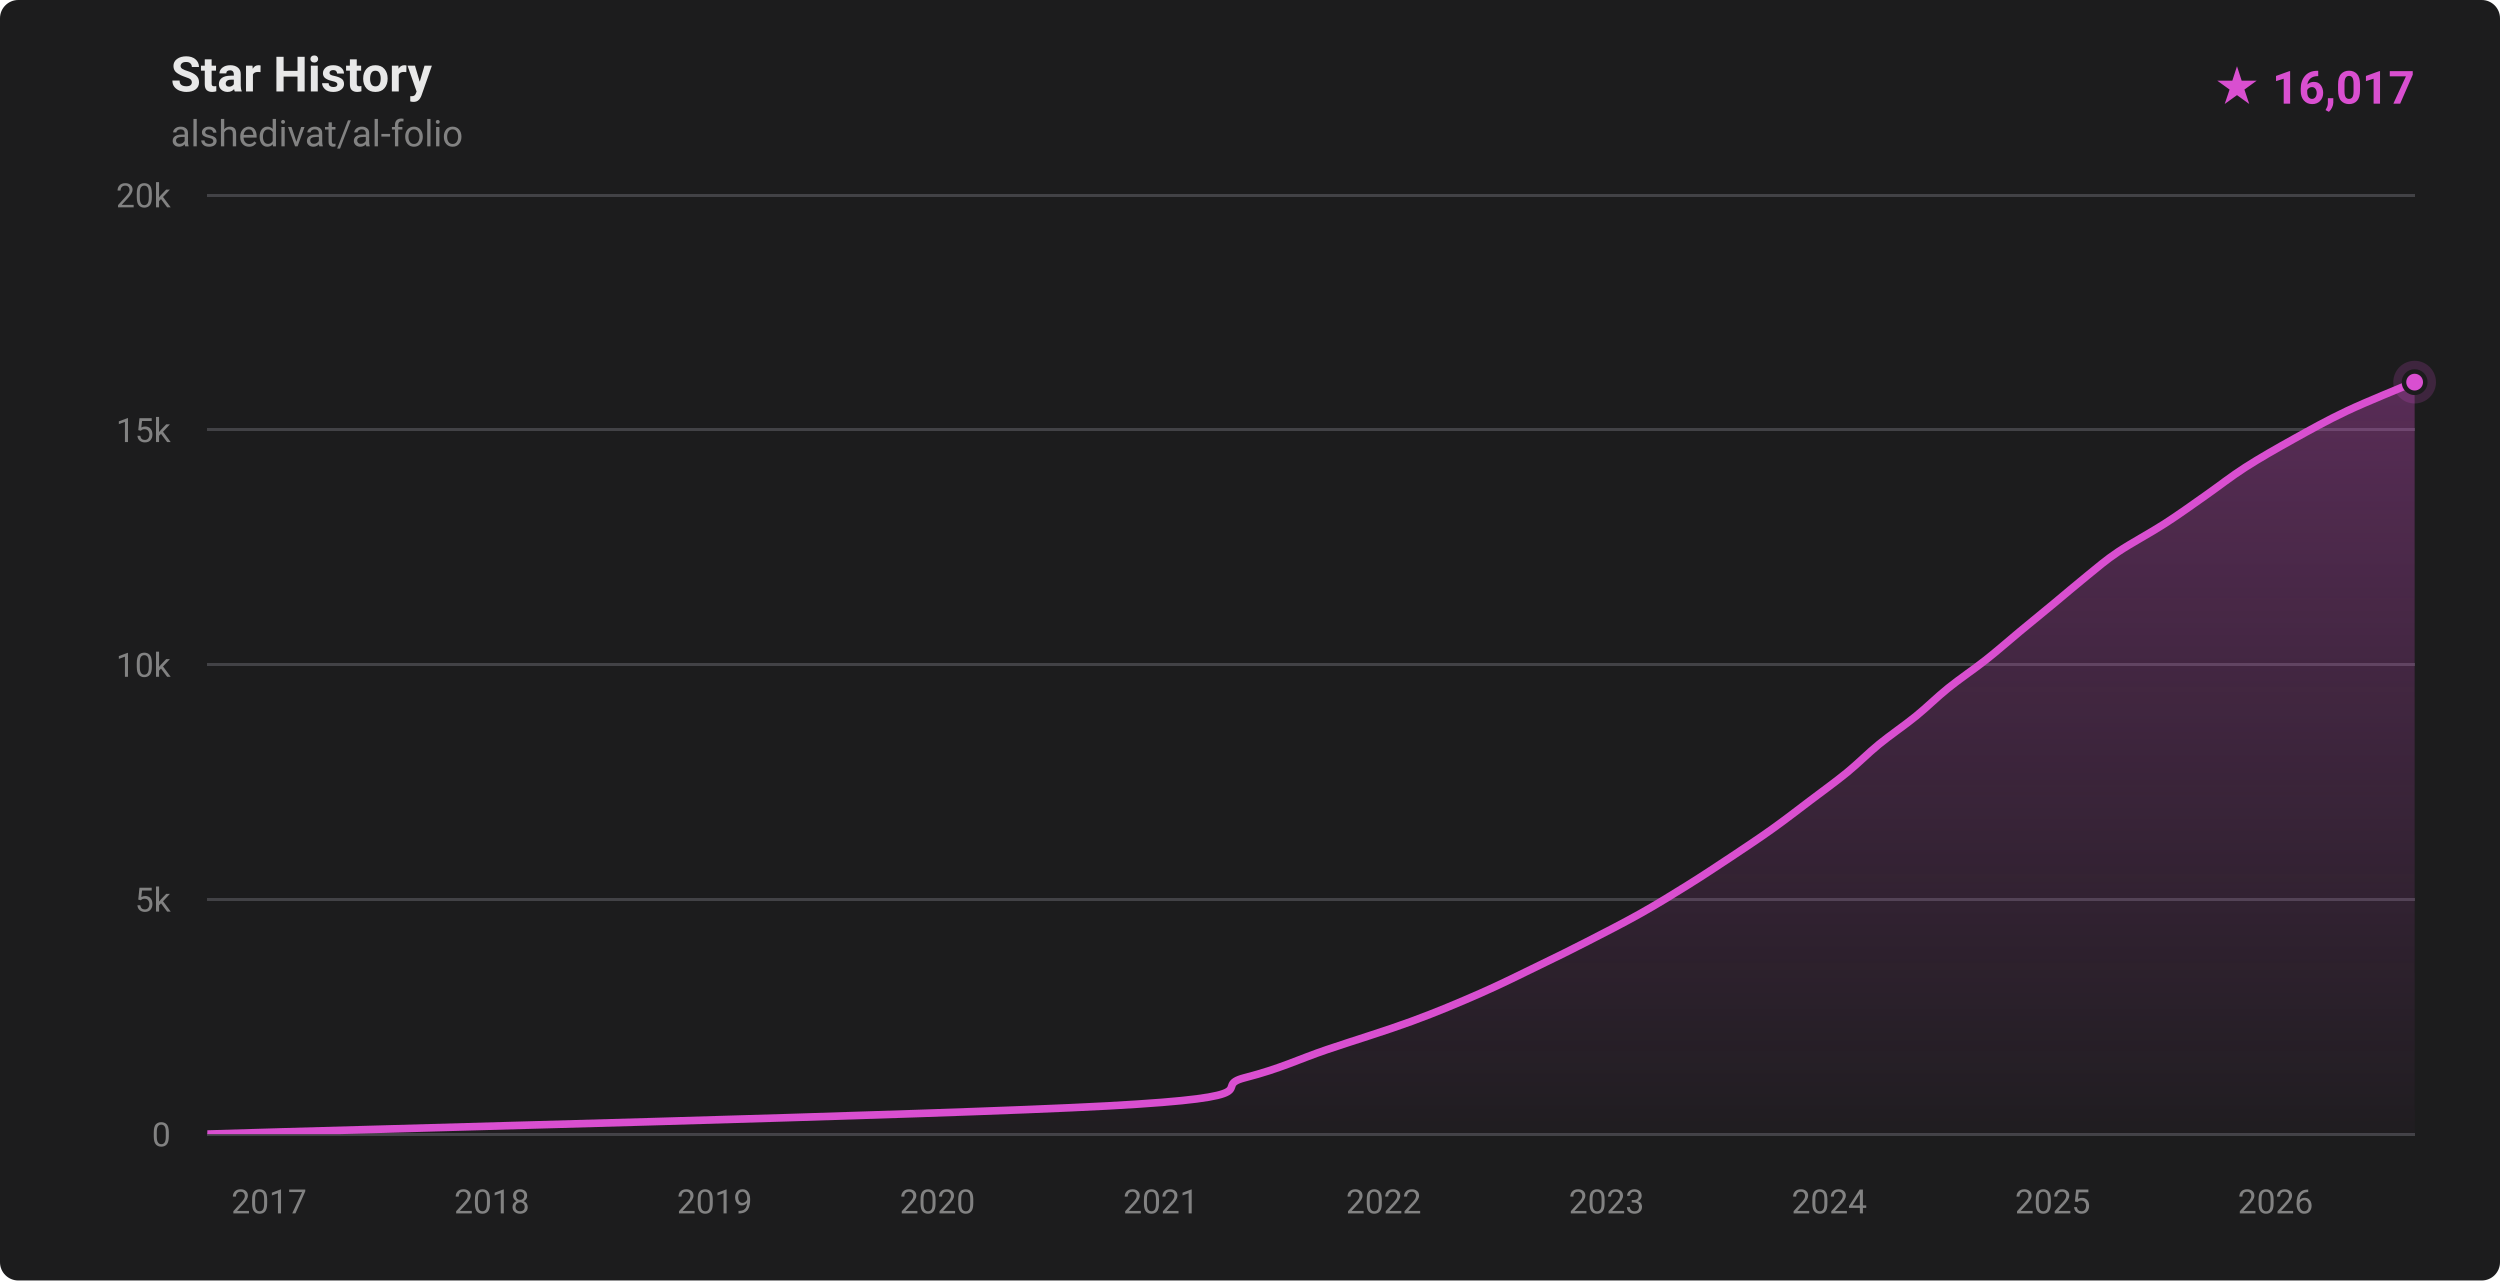
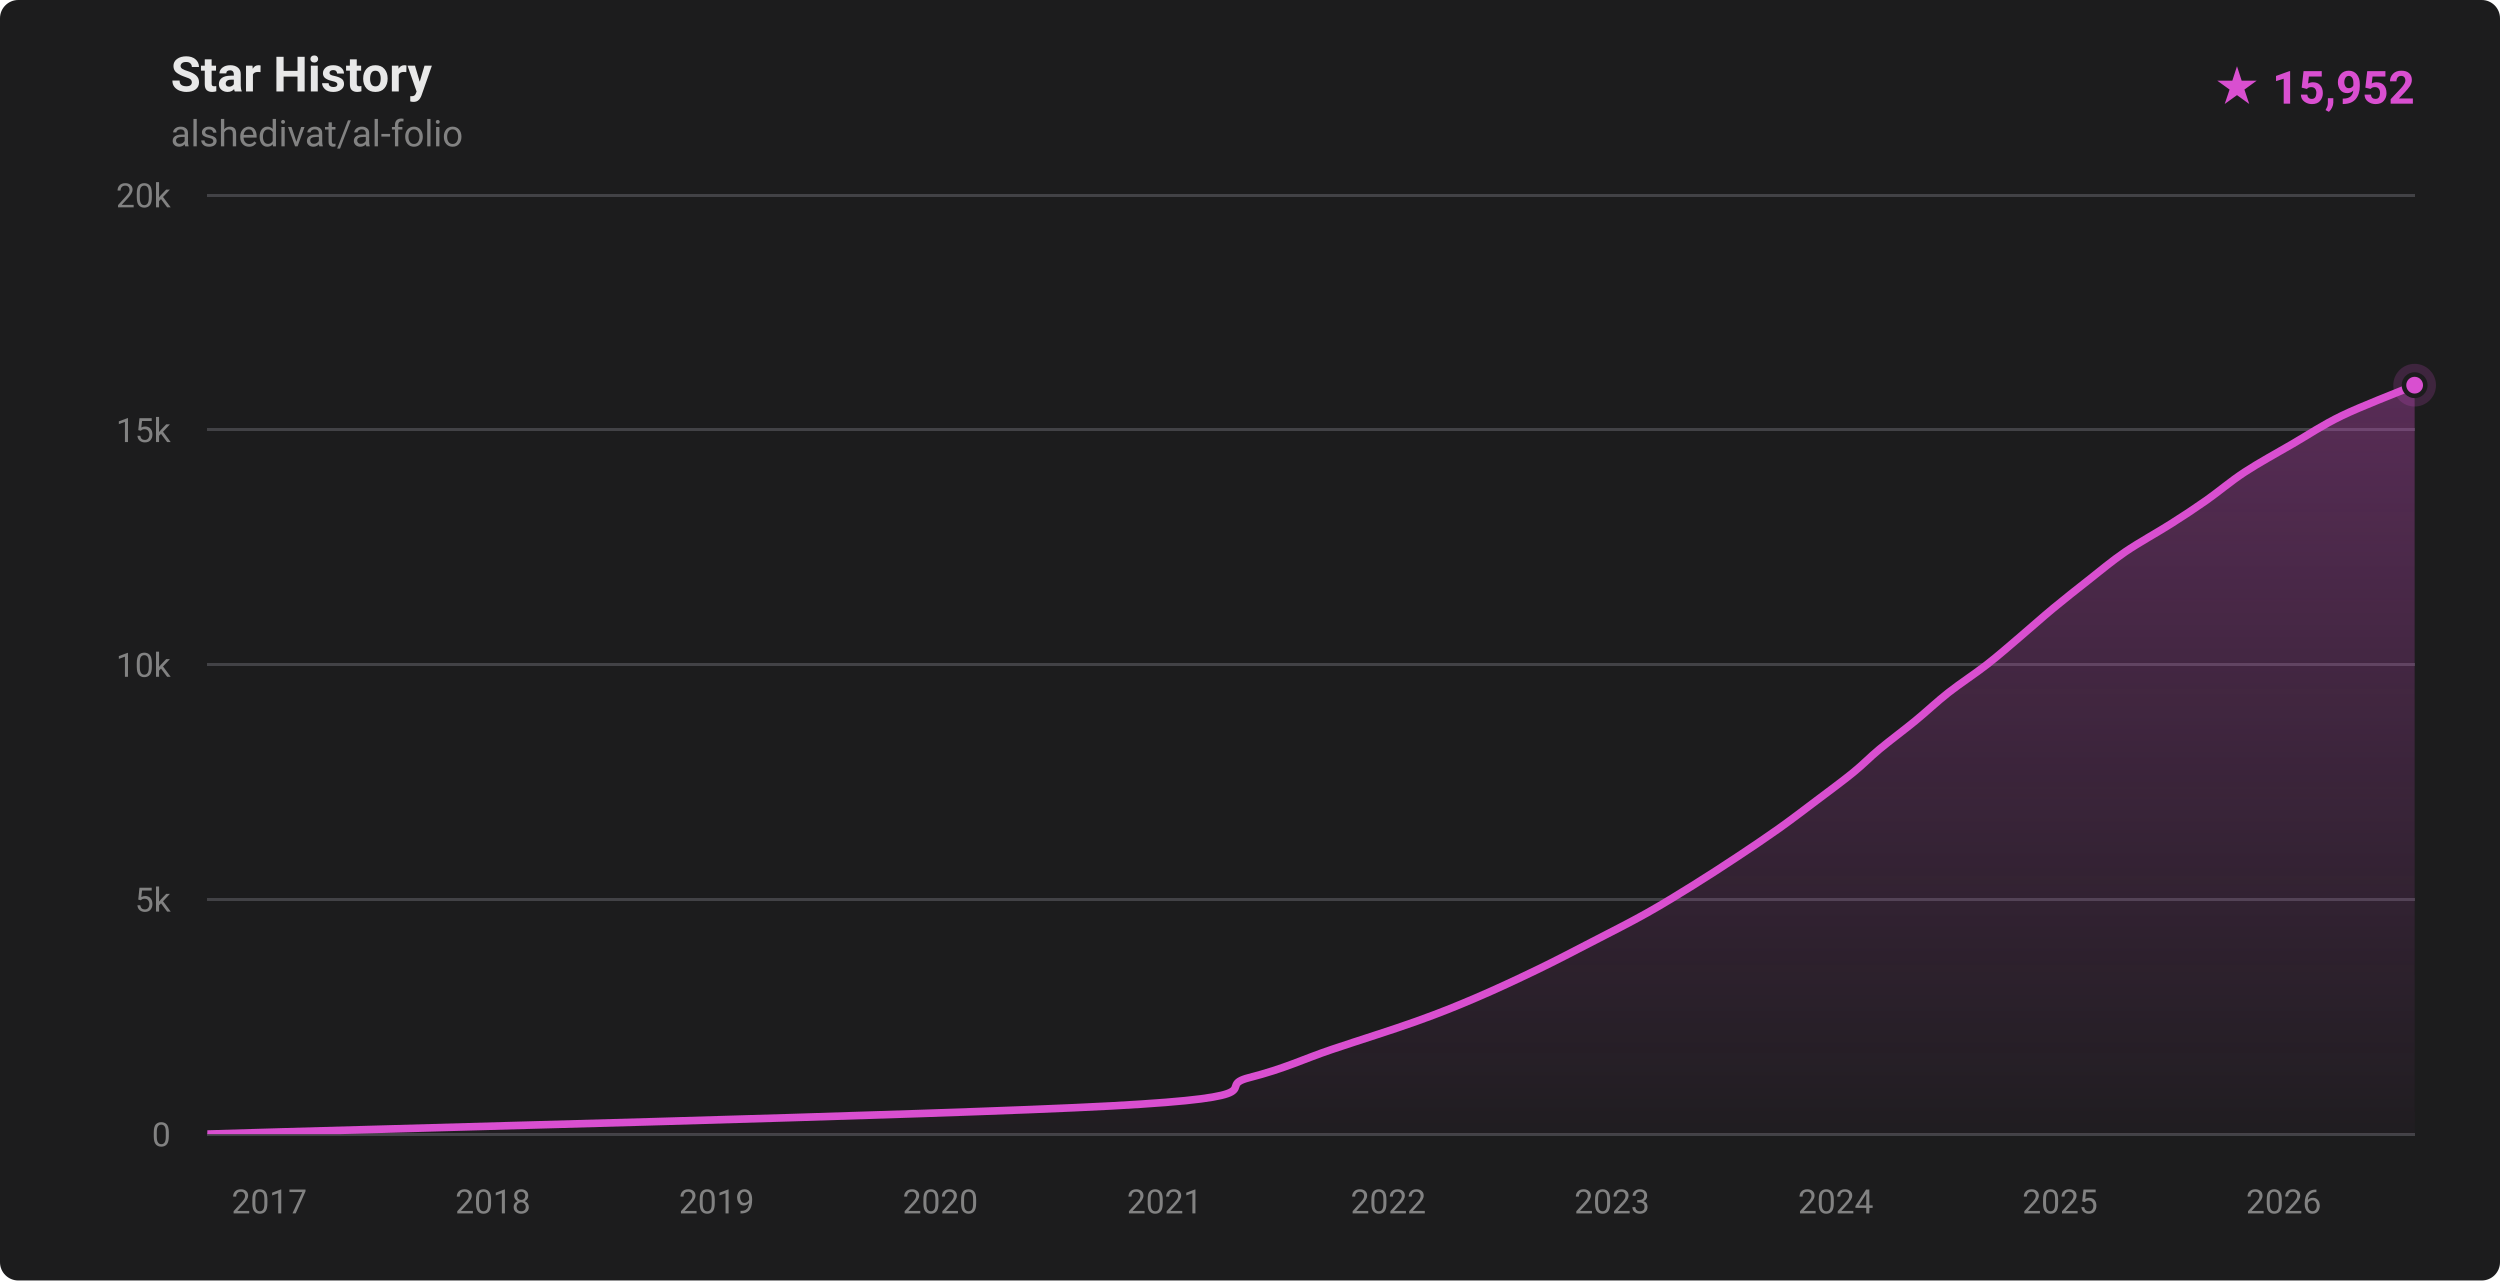
- <svg xmlns="http://www.w3.org/2000/svg" width="820" height="420" viewBox="0 0 820 420" role="img" aria-label="Star history for alshedivat/al-folio: 16017 stars">
+ <svg xmlns="http://www.w3.org/2000/svg" width="820" height="420" viewBox="0 0 820 420" role="img" aria-label="Star history for alshedivat/al-folio: 15952 stars">
  <defs>
    <linearGradient id="fill-dark" x1="0" y1="0" x2="0" y2="1">
      <stop offset="0%" stop-color="rgba(217,79,208,0.32)" />
      <stop offset="100%" stop-color="rgba(217,79,208,0.02)" />
    </linearGradient>
    <clipPath id="plot-dark">
      <rect x="68" y="64" width="724" height="308" />
    </clipPath>
  </defs>
  <style>
    .ttl { font: 600 16px -apple-system,BlinkMacSystemFont,'Segoe UI',Roboto,'Helvetica Neue',Arial,sans-serif; fill: #e8e8e8; }
    .sub { font: 400 12px -apple-system,BlinkMacSystemFont,'Segoe UI',Roboto,'Helvetica Neue',Arial,sans-serif; fill: #828282; }
    .ax  { font: 400 11px -apple-system,BlinkMacSystemFont,'Segoe UI',Roboto,'Helvetica Neue',Arial,sans-serif; fill: #828282; }
    .tot { font: 700 15px -apple-system,BlinkMacSystemFont,'Segoe UI',Roboto,'Helvetica Neue',Arial,sans-serif; fill: #d94fd0; }
  </style>
  <rect width="820" height="420" fill="#1c1c1d" rx="6" />
  <text x="56" y="30" class="ttl">Star History</text>
  <text x="56" y="48" class="sub">alshedivat/al-folio</text>
-   <text x="792" y="34" text-anchor="end" class="tot">★ 16,017</text>
+   <text x="792" y="34" text-anchor="end" class="tot">★ 15,952</text>
  <g stroke="#424246" stroke-width="1" shape-rendering="crispEdges">
    <line x1="68" y1="372.00" x2="792" y2="372.00" />
    <line x1="68" y1="295.00" x2="792" y2="295.00" />
    <line x1="68" y1="218.00" x2="792" y2="218.00" />
    <line x1="68" y1="141.00" x2="792" y2="141.00" />
    <line x1="68" y1="64.00" x2="792" y2="64.00" />
  </g>
  <g>
    <text x="56" y="376.00" text-anchor="end" class="ax">0</text>
    <text x="56" y="299.00" text-anchor="end" class="ax">5k</text>
    <text x="56" y="222.00" text-anchor="end" class="ax">10k</text>
    <text x="56" y="145.00" text-anchor="end" class="ax">15k</text>
    <text x="56" y="68.00" text-anchor="end" class="ax">20k</text>
  </g>
  <g>
-     <text x="88.25" y="398" text-anchor="middle" class="ax">2017</text>
-     <text x="161.33" y="398" text-anchor="middle" class="ax">2018</text>
-     <text x="234.41" y="398" text-anchor="middle" class="ax">2019</text>
-     <text x="307.49" y="398" text-anchor="middle" class="ax">2020</text>
-     <text x="380.77" y="398" text-anchor="middle" class="ax">2021</text>
-     <text x="453.85" y="398" text-anchor="middle" class="ax">2022</text>
-     <text x="526.93" y="398" text-anchor="middle" class="ax">2023</text>
-     <text x="600.01" y="398" text-anchor="middle" class="ax">2024</text>
-     <text x="673.29" y="398" text-anchor="middle" class="ax">2025</text>
-     <text x="746.37" y="398" text-anchor="middle" class="ax">2026</text>
+     <text x="88.33" y="398" text-anchor="middle" class="ax">2017</text>
+     <text x="161.69" y="398" text-anchor="middle" class="ax">2018</text>
+     <text x="235.06" y="398" text-anchor="middle" class="ax">2019</text>
+     <text x="308.43" y="398" text-anchor="middle" class="ax">2020</text>
+     <text x="382.00" y="398" text-anchor="middle" class="ax">2021</text>
+     <text x="455.37" y="398" text-anchor="middle" class="ax">2022</text>
+     <text x="528.74" y="398" text-anchor="middle" class="ax">2023</text>
+     <text x="602.11" y="398" text-anchor="middle" class="ax">2024</text>
+     <text x="675.68" y="398" text-anchor="middle" class="ax">2025</text>
+     <text x="749.05" y="398" text-anchor="middle" class="ax">2026</text>
  </g>
  <g clip-path="url(#plot-dark)">
-     <path d="M 68.00,371.98 C 117.22,370.44 306.63,365.82 363.34,362.74 C 420.06,359.66 396.28,356.58 408.27,353.50 C 420.26,350.42 426.17,347.34 435.28,344.26 C 444.38,341.18 454.53,338.10 462.92,335.02 C 471.31,331.94 478.58,328.86 485.60,325.78 C 492.62,322.70 499.23,319.37 505.06,316.54 C 510.89,313.72 515.08,311.67 520.58,308.84 C 526.09,306.02 532.62,302.68 538.10,299.60 C 543.59,296.52 548.56,293.44 553.50,290.36 C 558.44,287.28 563.09,284.20 567.73,281.12 C 572.37,278.04 577.00,274.96 581.32,271.88 C 585.64,268.80 589.59,265.72 593.67,262.64 C 597.74,259.56 602.02,256.48 605.79,253.40 C 609.56,250.32 612.51,247.24 616.27,244.16 C 620.04,241.08 624.61,238.00 628.40,234.92 C 632.19,231.84 635.20,228.76 639.03,225.68 C 642.85,222.60 647.46,219.52 651.36,216.44 C 655.26,213.36 658.72,210.28 662.43,207.20 C 666.15,204.12 669.93,201.04 673.65,197.96 C 677.37,194.88 681.24,191.55 684.75,188.72 C 688.26,185.90 690.51,183.85 694.72,181.02 C 698.93,178.20 705.21,174.86 709.99,171.78 C 714.77,168.70 719.00,165.62 723.40,162.54 C 727.81,159.46 731.64,156.38 736.44,153.30 C 741.24,150.22 746.66,147.14 752.20,144.06 C 757.75,140.98 763.21,137.90 769.73,134.82 C 776.25,131.74 787.62,127.17 791.34,125.58 C 795.05,124.00 791.89,125.38 792.00,125.34 L 792.00,372.00 L 68.00,372.00 Z" fill="url(#fill-dark)" />
-     <path d="M 68.00,371.98 C 117.22,370.44 306.63,365.82 363.34,362.74 C 420.06,359.66 396.28,356.58 408.27,353.50 C 420.26,350.42 426.17,347.34 435.28,344.26 C 444.38,341.18 454.53,338.10 462.92,335.02 C 471.31,331.94 478.58,328.86 485.60,325.78 C 492.62,322.70 499.23,319.37 505.06,316.54 C 510.89,313.72 515.08,311.67 520.58,308.84 C 526.09,306.02 532.62,302.68 538.10,299.60 C 543.59,296.52 548.56,293.44 553.50,290.36 C 558.44,287.28 563.09,284.20 567.73,281.12 C 572.37,278.04 577.00,274.96 581.32,271.88 C 585.64,268.80 589.59,265.72 593.67,262.64 C 597.74,259.56 602.02,256.48 605.79,253.40 C 609.56,250.32 612.51,247.24 616.27,244.16 C 620.04,241.08 624.61,238.00 628.40,234.92 C 632.19,231.84 635.20,228.76 639.03,225.68 C 642.85,222.60 647.46,219.52 651.36,216.44 C 655.26,213.36 658.72,210.28 662.43,207.20 C 666.15,204.12 669.93,201.04 673.65,197.96 C 677.37,194.88 681.24,191.55 684.75,188.72 C 688.26,185.90 690.51,183.85 694.72,181.02 C 698.93,178.20 705.21,174.86 709.99,171.78 C 714.77,168.70 719.00,165.62 723.40,162.54 C 727.81,159.46 731.64,156.38 736.44,153.30 C 741.24,150.22 746.66,147.14 752.20,144.06 C 757.75,140.98 763.21,137.90 769.73,134.82 C 776.25,131.74 787.62,127.17 791.34,125.58 C 795.05,124.00 791.89,125.38 792.00,125.34" fill="none" stroke="#d94fd0" stroke-width="2.5" stroke-linecap="round" stroke-linejoin="round" />
+     <path d="M 68.00,371.98 C 117.42,370.44 307.57,365.82 364.51,362.74 C 421.44,359.66 397.57,356.58 409.61,353.50 C 421.65,350.42 427.58,347.34 436.72,344.26 C 445.87,341.18 456.59,337.85 464.48,335.02 C 472.36,332.20 477.43,330.15 484.04,327.32 C 490.65,324.50 497.76,321.16 504.15,318.08 C 510.53,315.00 516.38,311.92 522.35,308.84 C 528.31,305.76 534.44,302.68 539.94,299.60 C 545.44,296.52 550.40,293.44 555.36,290.36 C 560.32,287.28 565.04,284.20 569.70,281.12 C 574.35,278.04 578.95,274.96 583.29,271.88 C 587.63,268.80 591.64,265.72 595.73,262.64 C 599.81,259.56 604.36,256.23 607.82,253.40 C 611.29,250.58 613.12,248.53 616.52,245.70 C 619.91,242.88 624.43,239.54 628.18,236.46 C 631.94,233.38 635.12,230.30 639.04,227.22 C 642.96,224.14 647.74,221.06 651.69,217.98 C 655.64,214.90 659.11,211.82 662.74,208.74 C 666.37,205.66 669.77,202.58 673.49,199.50 C 677.21,196.42 681.12,193.34 685.04,190.26 C 688.97,187.18 692.55,184.10 697.06,181.02 C 701.57,177.94 707.68,174.61 712.12,171.78 C 716.56,168.96 719.68,166.91 723.71,164.08 C 727.73,161.26 731.56,157.92 736.26,154.84 C 740.97,151.76 746.64,148.68 751.95,145.60 C 757.26,142.52 761.74,139.44 768.11,136.36 C 774.48,133.28 786.19,128.80 790.17,127.12 C 794.15,125.45 791.70,126.47 792.00,126.34 L 792.00,372.00 L 68.00,372.00 Z" fill="url(#fill-dark)" />
+     <path d="M 68.00,371.98 C 117.42,370.44 307.57,365.82 364.51,362.74 C 421.44,359.66 397.57,356.58 409.61,353.50 C 421.65,350.42 427.58,347.34 436.72,344.26 C 445.87,341.18 456.59,337.85 464.48,335.02 C 472.36,332.20 477.43,330.15 484.04,327.32 C 490.65,324.50 497.76,321.16 504.15,318.08 C 510.53,315.00 516.38,311.92 522.35,308.84 C 528.31,305.76 534.44,302.68 539.94,299.60 C 545.44,296.52 550.40,293.44 555.36,290.36 C 560.32,287.28 565.04,284.20 569.70,281.12 C 574.35,278.04 578.95,274.96 583.29,271.88 C 587.63,268.80 591.64,265.72 595.73,262.64 C 599.81,259.56 604.36,256.23 607.82,253.40 C 611.29,250.58 613.12,248.53 616.52,245.70 C 619.91,242.88 624.43,239.54 628.18,236.46 C 631.94,233.38 635.12,230.30 639.04,227.22 C 642.96,224.14 647.74,221.06 651.69,217.98 C 655.64,214.90 659.11,211.82 662.74,208.74 C 666.37,205.66 669.77,202.58 673.49,199.50 C 677.21,196.42 681.12,193.34 685.04,190.26 C 688.97,187.18 692.55,184.10 697.06,181.02 C 701.57,177.94 707.68,174.61 712.12,171.78 C 716.56,168.96 719.68,166.91 723.71,164.08 C 727.73,161.26 731.56,157.92 736.26,154.84 C 740.97,151.76 746.64,148.68 751.95,145.60 C 757.26,142.52 761.74,139.44 768.11,136.36 C 774.48,133.28 786.19,128.80 790.17,127.12 C 794.15,125.45 791.70,126.47 792.00,126.34" fill="none" stroke="#d94fd0" stroke-width="2.5" stroke-linecap="round" stroke-linejoin="round" />
  </g>
-   <circle cx="792.00" cy="125.34" r="7" fill="#d94fd0" opacity="0.18" />
-   <circle cx="792.00" cy="125.34" r="3.5" fill="#d94fd0" stroke="#1c1c1d" stroke-width="1.5" />
+   <circle cx="792.00" cy="126.34" r="7" fill="#d94fd0" opacity="0.18" />
+   <circle cx="792.00" cy="126.34" r="3.5" fill="#d94fd0" stroke="#1c1c1d" stroke-width="1.5" />
</svg>
